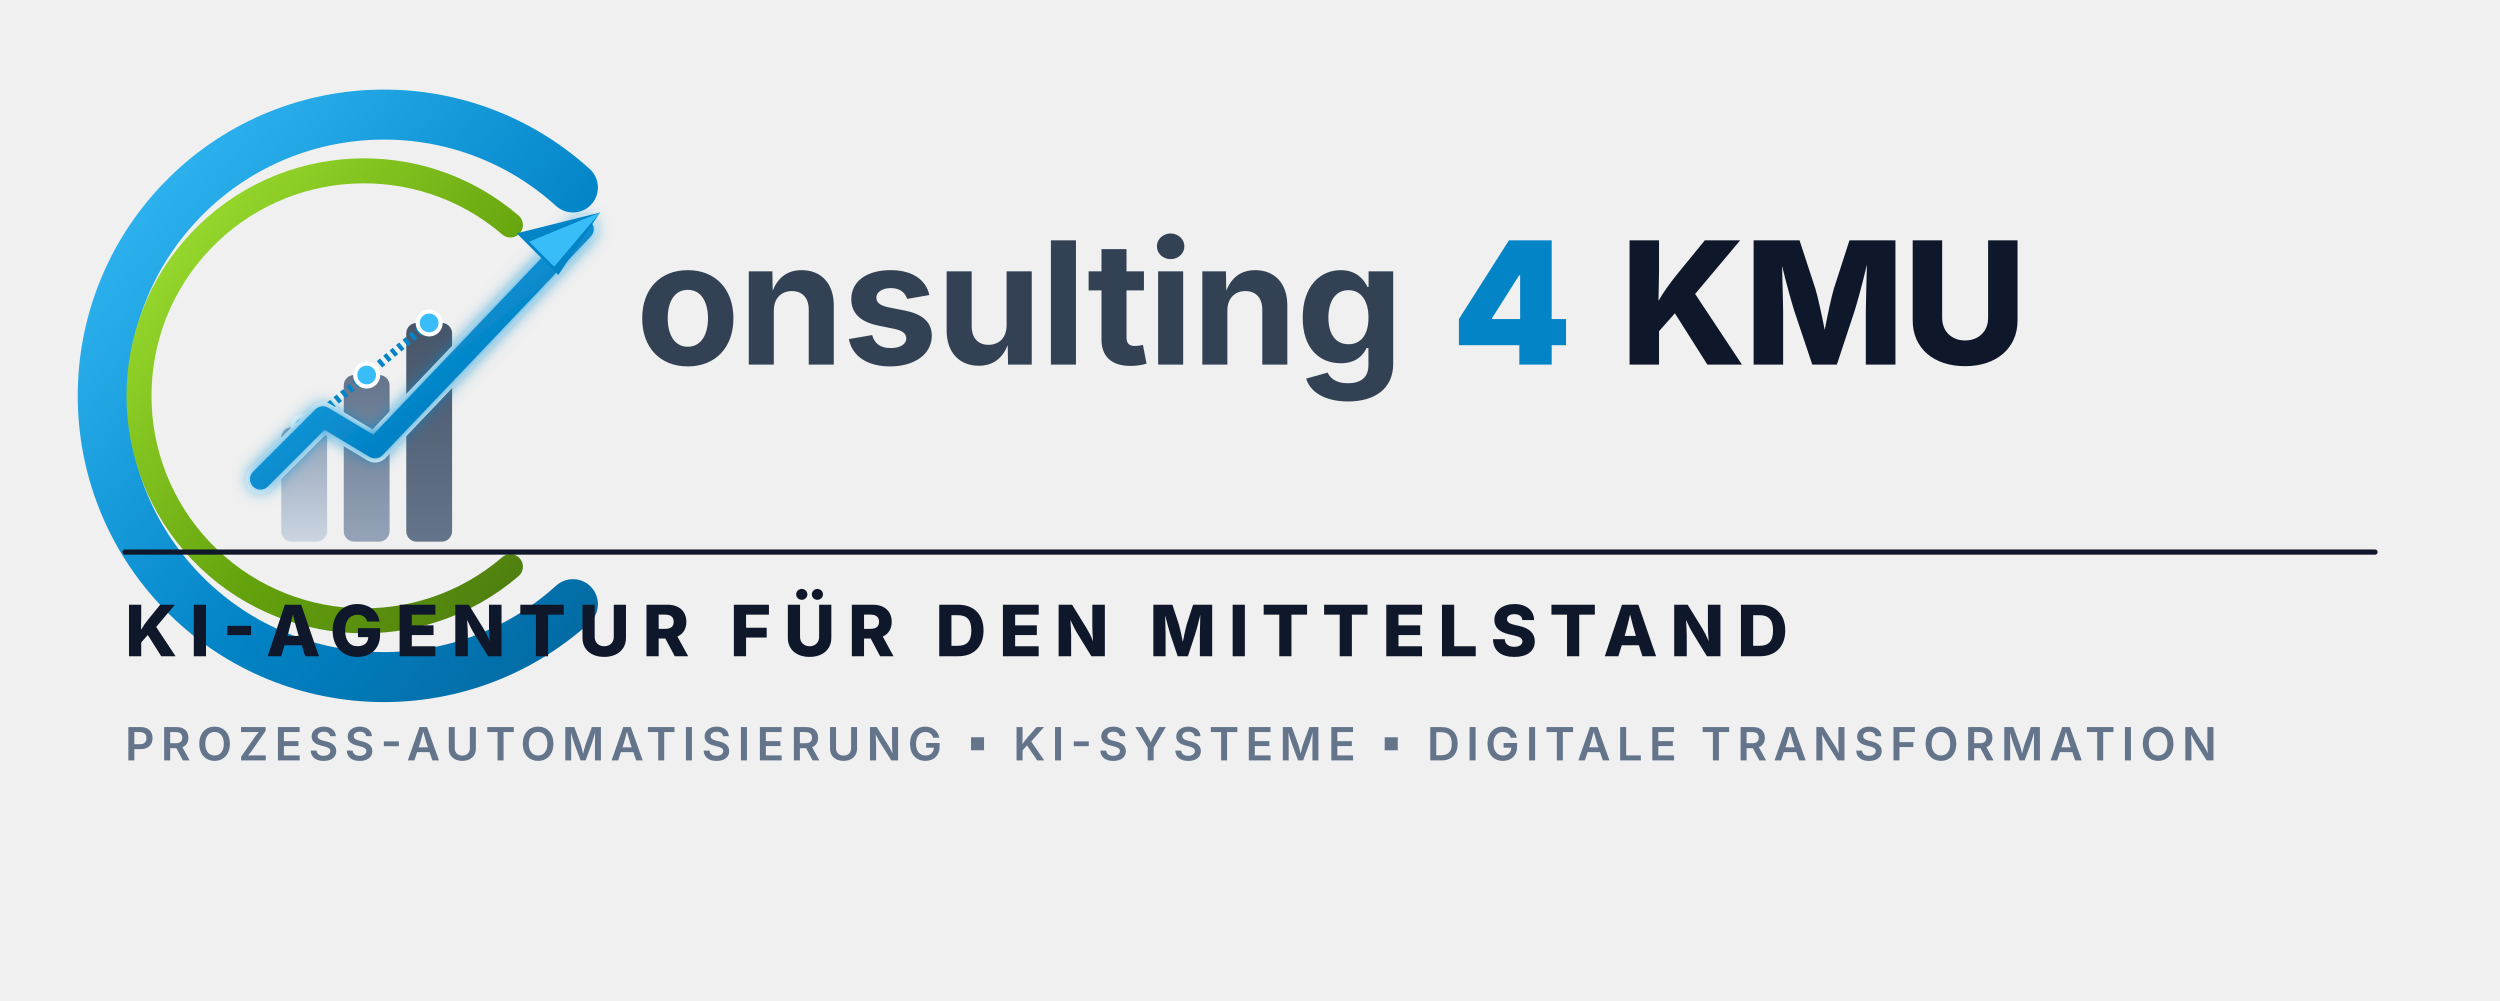
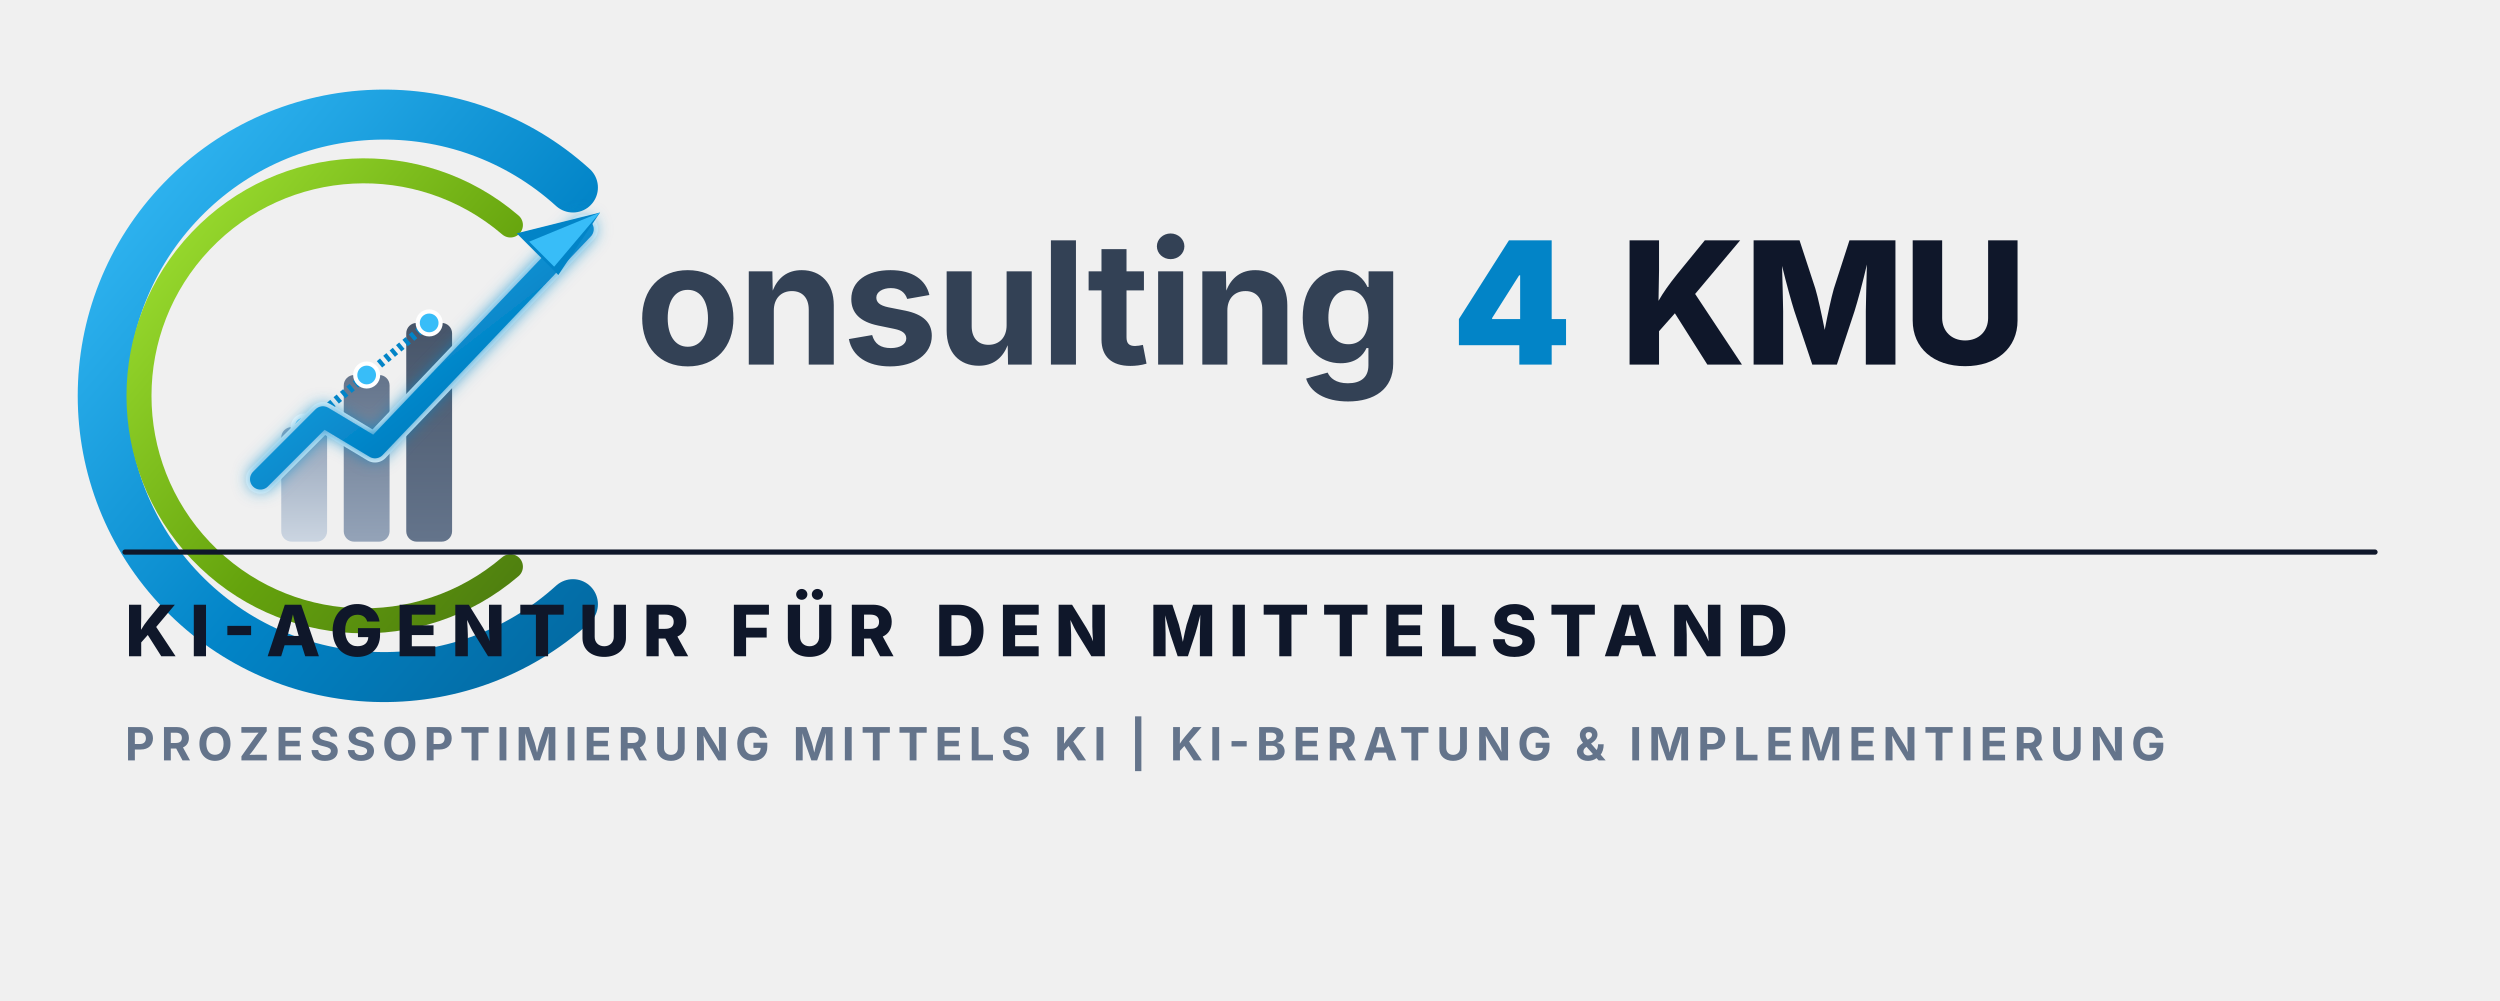
<svg xmlns="http://www.w3.org/2000/svg" viewBox="0 0 1200 480" width="1200" height="480">
  <defs>
    <linearGradient id="blueGrad" x1="0%" y1="0%" x2="100%" y2="100%">
      <stop offset="0%" stop-color="#38BDF8" />
      <stop offset="60%" stop-color="#0284C7" />
      <stop offset="100%" stop-color="#0369A1" />
    </linearGradient>
    <linearGradient id="greenGrad" x1="0%" y1="0%" x2="100%" y2="100%">
      <stop offset="0%" stop-color="#A3E635" />
      <stop offset="60%" stop-color="#65A30D" />
      <stop offset="100%" stop-color="#4D7C0F" />
    </linearGradient>
    <linearGradient id="barGrad1" x1="0%" y1="100%" x2="0%" y2="0%">
      <stop offset="0%" stop-color="#CBD5E1" />
      <stop offset="100%" stop-color="#94A3B8" />
    </linearGradient>
    <linearGradient id="barGrad2" x1="0%" y1="100%" x2="0%" y2="0%">
      <stop offset="0%" stop-color="#94A3B8" />
      <stop offset="100%" stop-color="#64748B" />
    </linearGradient>
    <linearGradient id="barGrad3" x1="0%" y1="100%" x2="0%" y2="0%">
      <stop offset="0%" stop-color="#64748B" />
      <stop offset="100%" stop-color="#475569" />
    </linearGradient>
    <filter id="softGlow" x="-20%" y="-20%" width="140%" height="140%">
      <feGaussianBlur stdDeviation="4" result="blur" />
      <feComposite in="SourceGraphic" in2="blur" operator="over" />
    </filter>
  </defs>
  <g transform="translate(60, 40)">
    <path d="M 215 50 A 135 135 0 1 0 215 250" fill="none" stroke="url(#blueGrad)" stroke-width="24" stroke-linecap="round" />
    <path d="M 185 68 A 108 108 0 1 0 185 232" fill="none" stroke="url(#greenGrad)" stroke-width="12" stroke-linecap="round" />
    <rect x="75" y="165" width="22" height="55" rx="5" fill="url(#barGrad1)" />
    <rect x="105" y="140" width="22" height="80" rx="5" fill="url(#barGrad2)" />
    <rect x="135" y="115" width="22" height="105" rx="5" fill="url(#barGrad3)" />
    <line x1="86" y1="165" x2="116" y2="140" stroke="#0284C7" stroke-width="4" stroke-dasharray="2,2" />
    <line x1="116" y1="140" x2="146" y2="115" stroke="#0284C7" stroke-width="4" stroke-dasharray="2,2" />
    <circle cx="86" cy="165" r="5.5" fill="#38BDF8" stroke="#FFFFFF" stroke-width="2" />
    <circle cx="116" cy="140" r="5.5" fill="#38BDF8" stroke="#FFFFFF" stroke-width="2" />
    <circle cx="146" cy="115" r="5.5" fill="#38BDF8" stroke="#FFFFFF" stroke-width="2" />
    <polyline points="65,190 95,160 120,175 220,70" fill="none" stroke="#FFFFFF" stroke-width="14" stroke-linecap="round" stroke-linejoin="round" />
    <polyline points="65,190 95,160 120,175 220,70" fill="none" stroke="url(#blueGrad)" stroke-width="10" stroke-linecap="round" stroke-linejoin="round" filter="url(#softGlow)" />
    <polygon points="228,62 188,72 208,92" fill="#0284C7" />
    <polygon points="228,62 194,76 206,88" fill="#38BDF8" />
  </g>
  <g transform="translate(305, 175)">
    <text font-family="'Inter', 'Segoe UI', system-ui, sans-serif" font-size="82" letter-spacing="-1">
      <tspan font-weight="700" fill="#334155">onsulting</tspan>
      <tspan font-weight="900" fill="#0284C7">4</tspan>
      <tspan font-weight="800" fill="#0F172A">KMU</tspan>
    </text>
  </g>
  <line x1="60" y1="265" x2="1140" y2="265" stroke="#0F172A" stroke-width="2.5" stroke-linecap="round" />
  <g transform="translate(60, 315)">
    <text font-family="'Inter', 'Segoe UI', system-ui, sans-serif" font-size="34" font-weight="800" letter-spacing="6" fill="#0F172A">
      KI-AGENTUR FÜR DEN MITTELSTAND
    </text>
  </g>
  <g transform="translate(60, 365)">
-     <text font-family="'Inter', 'Segoe UI', system-ui, sans-serif" font-size="22" font-weight="600" letter-spacing="3" fill="#64748B">
-       PROZESS-AUTOMATISIERUNG  ▪  KI-SYSTEME  ▪  DIGITALE TRANSFORMATION
+     <text font-family="'Inter', 'Segoe UI', system-ui, sans-serif" font-size="22" font-weight="700" letter-spacing="3" fill="#64748B">
+       PROZESSOPTIMIERUNG MITTELS KI   |   KI-BERATUNG &amp; IMPLEMENTIERUNG
    </text>
  </g>
</svg>
